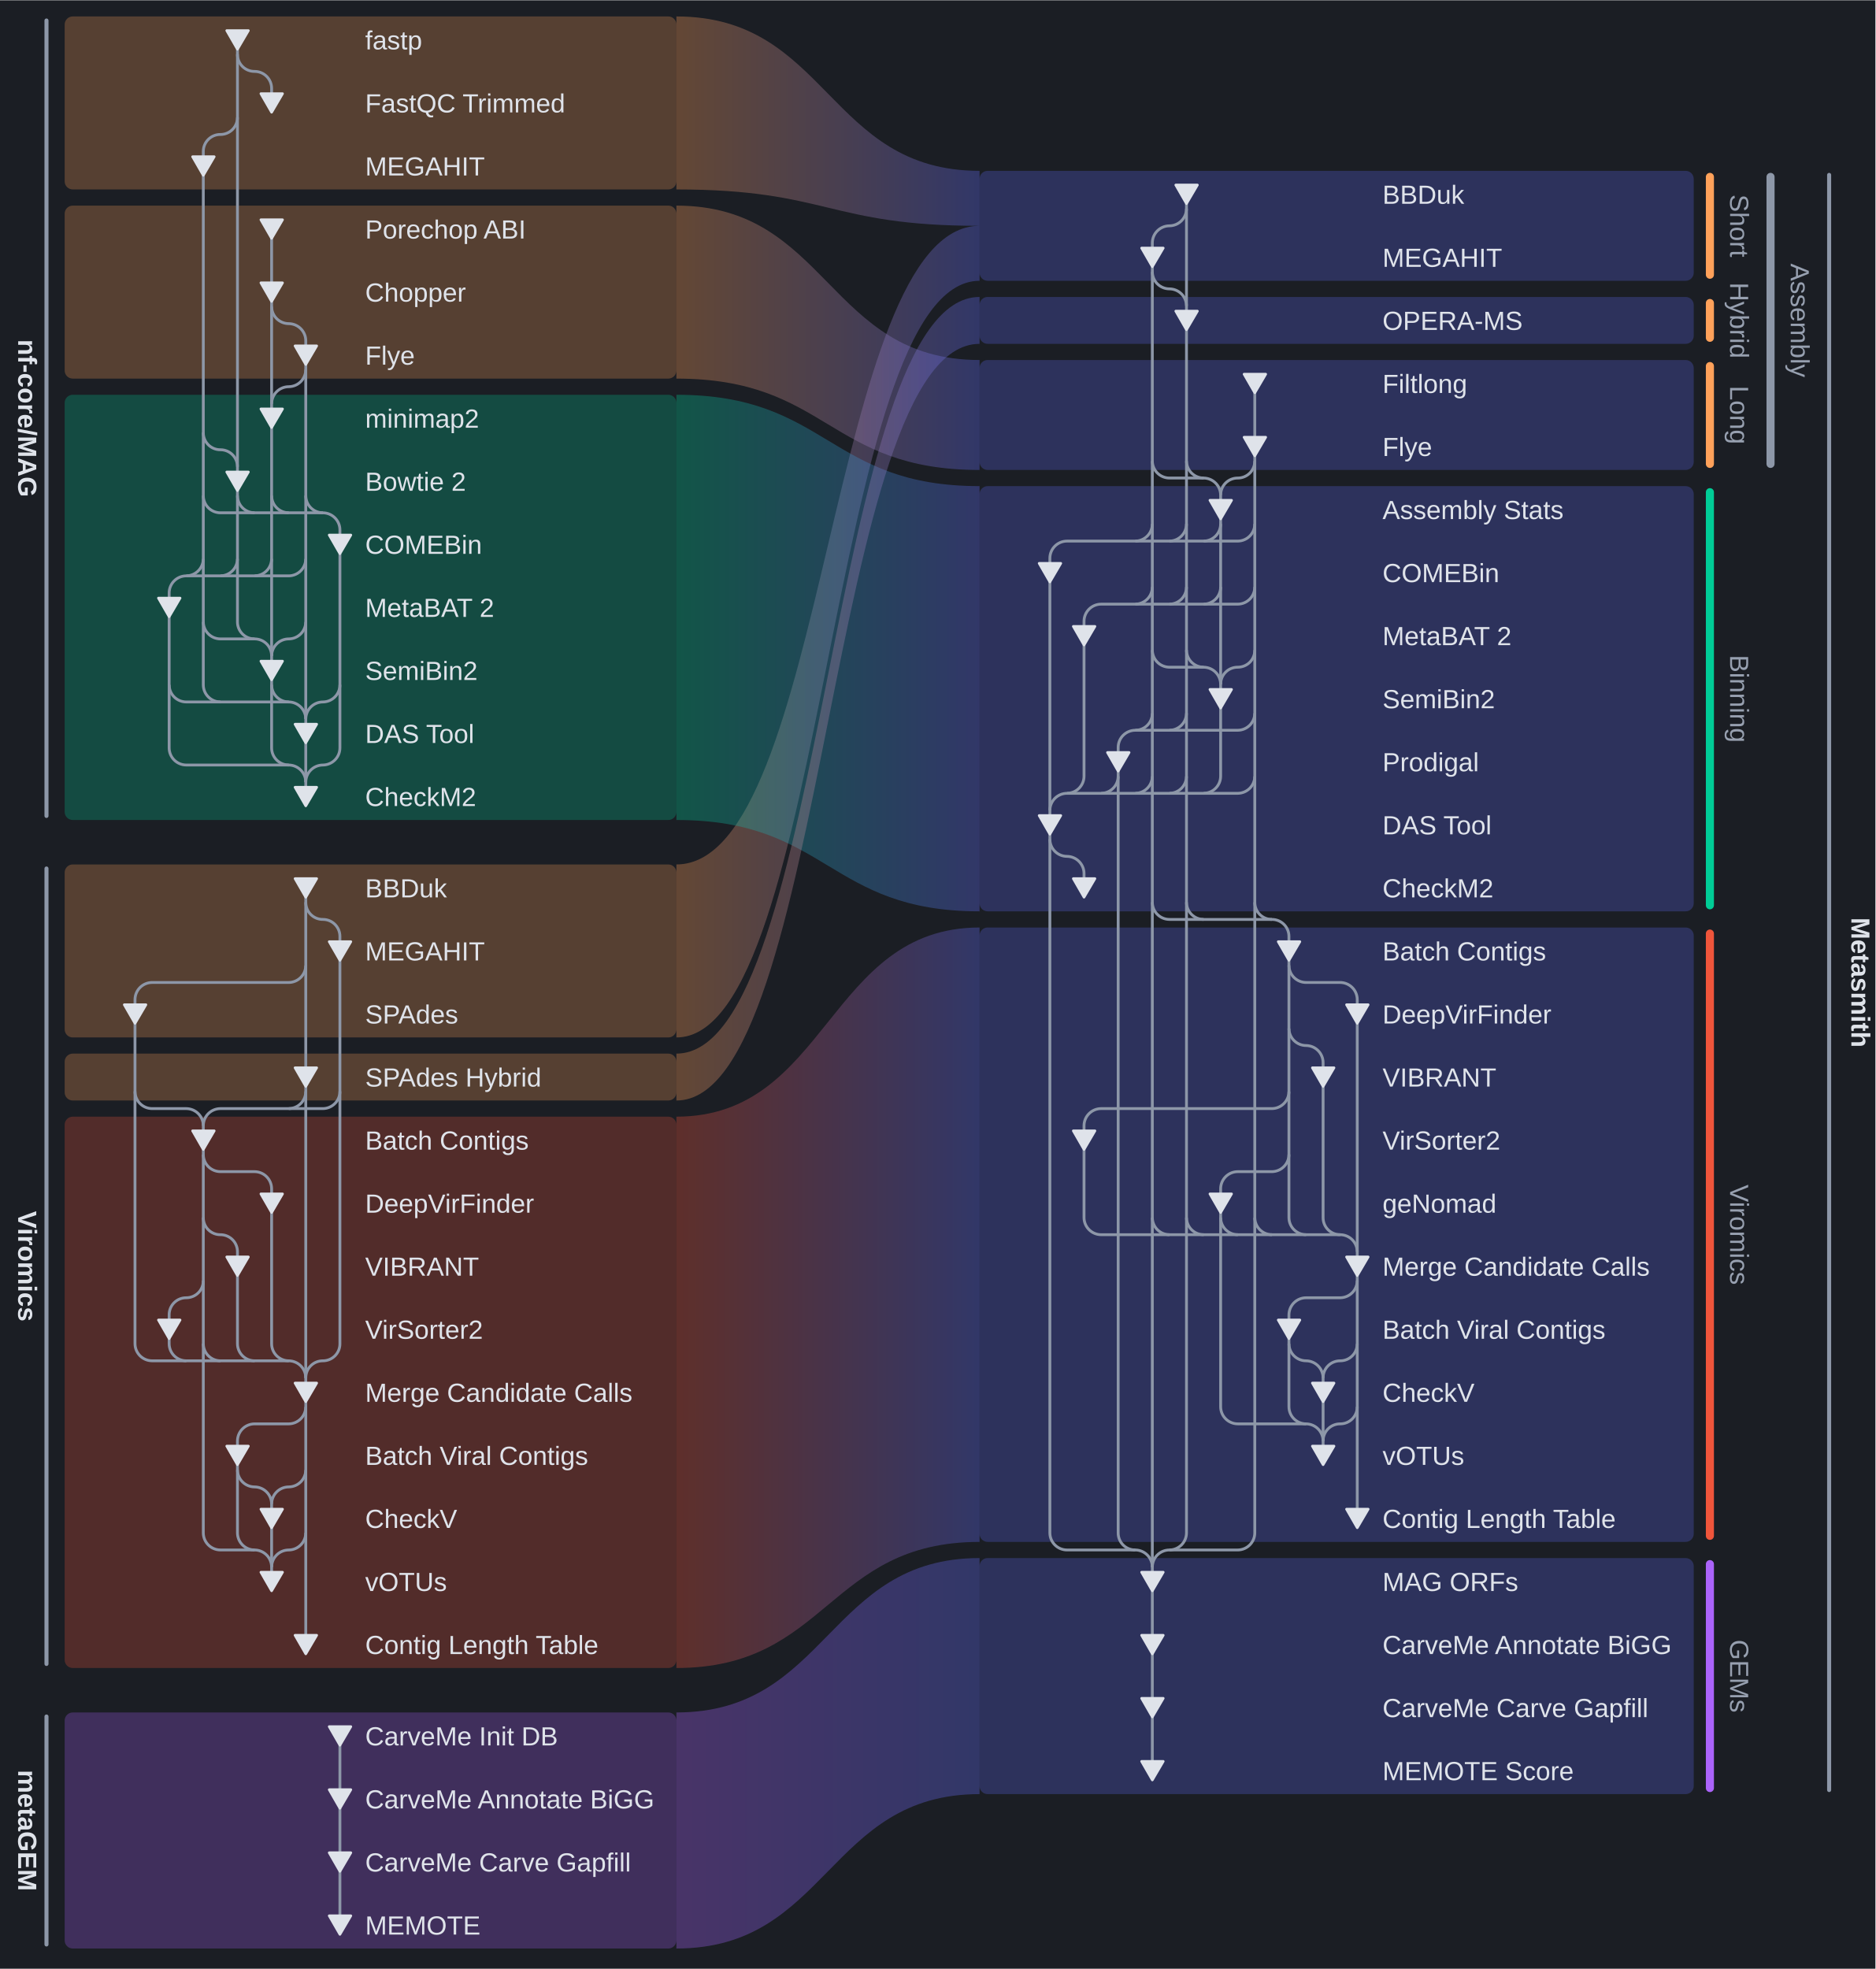
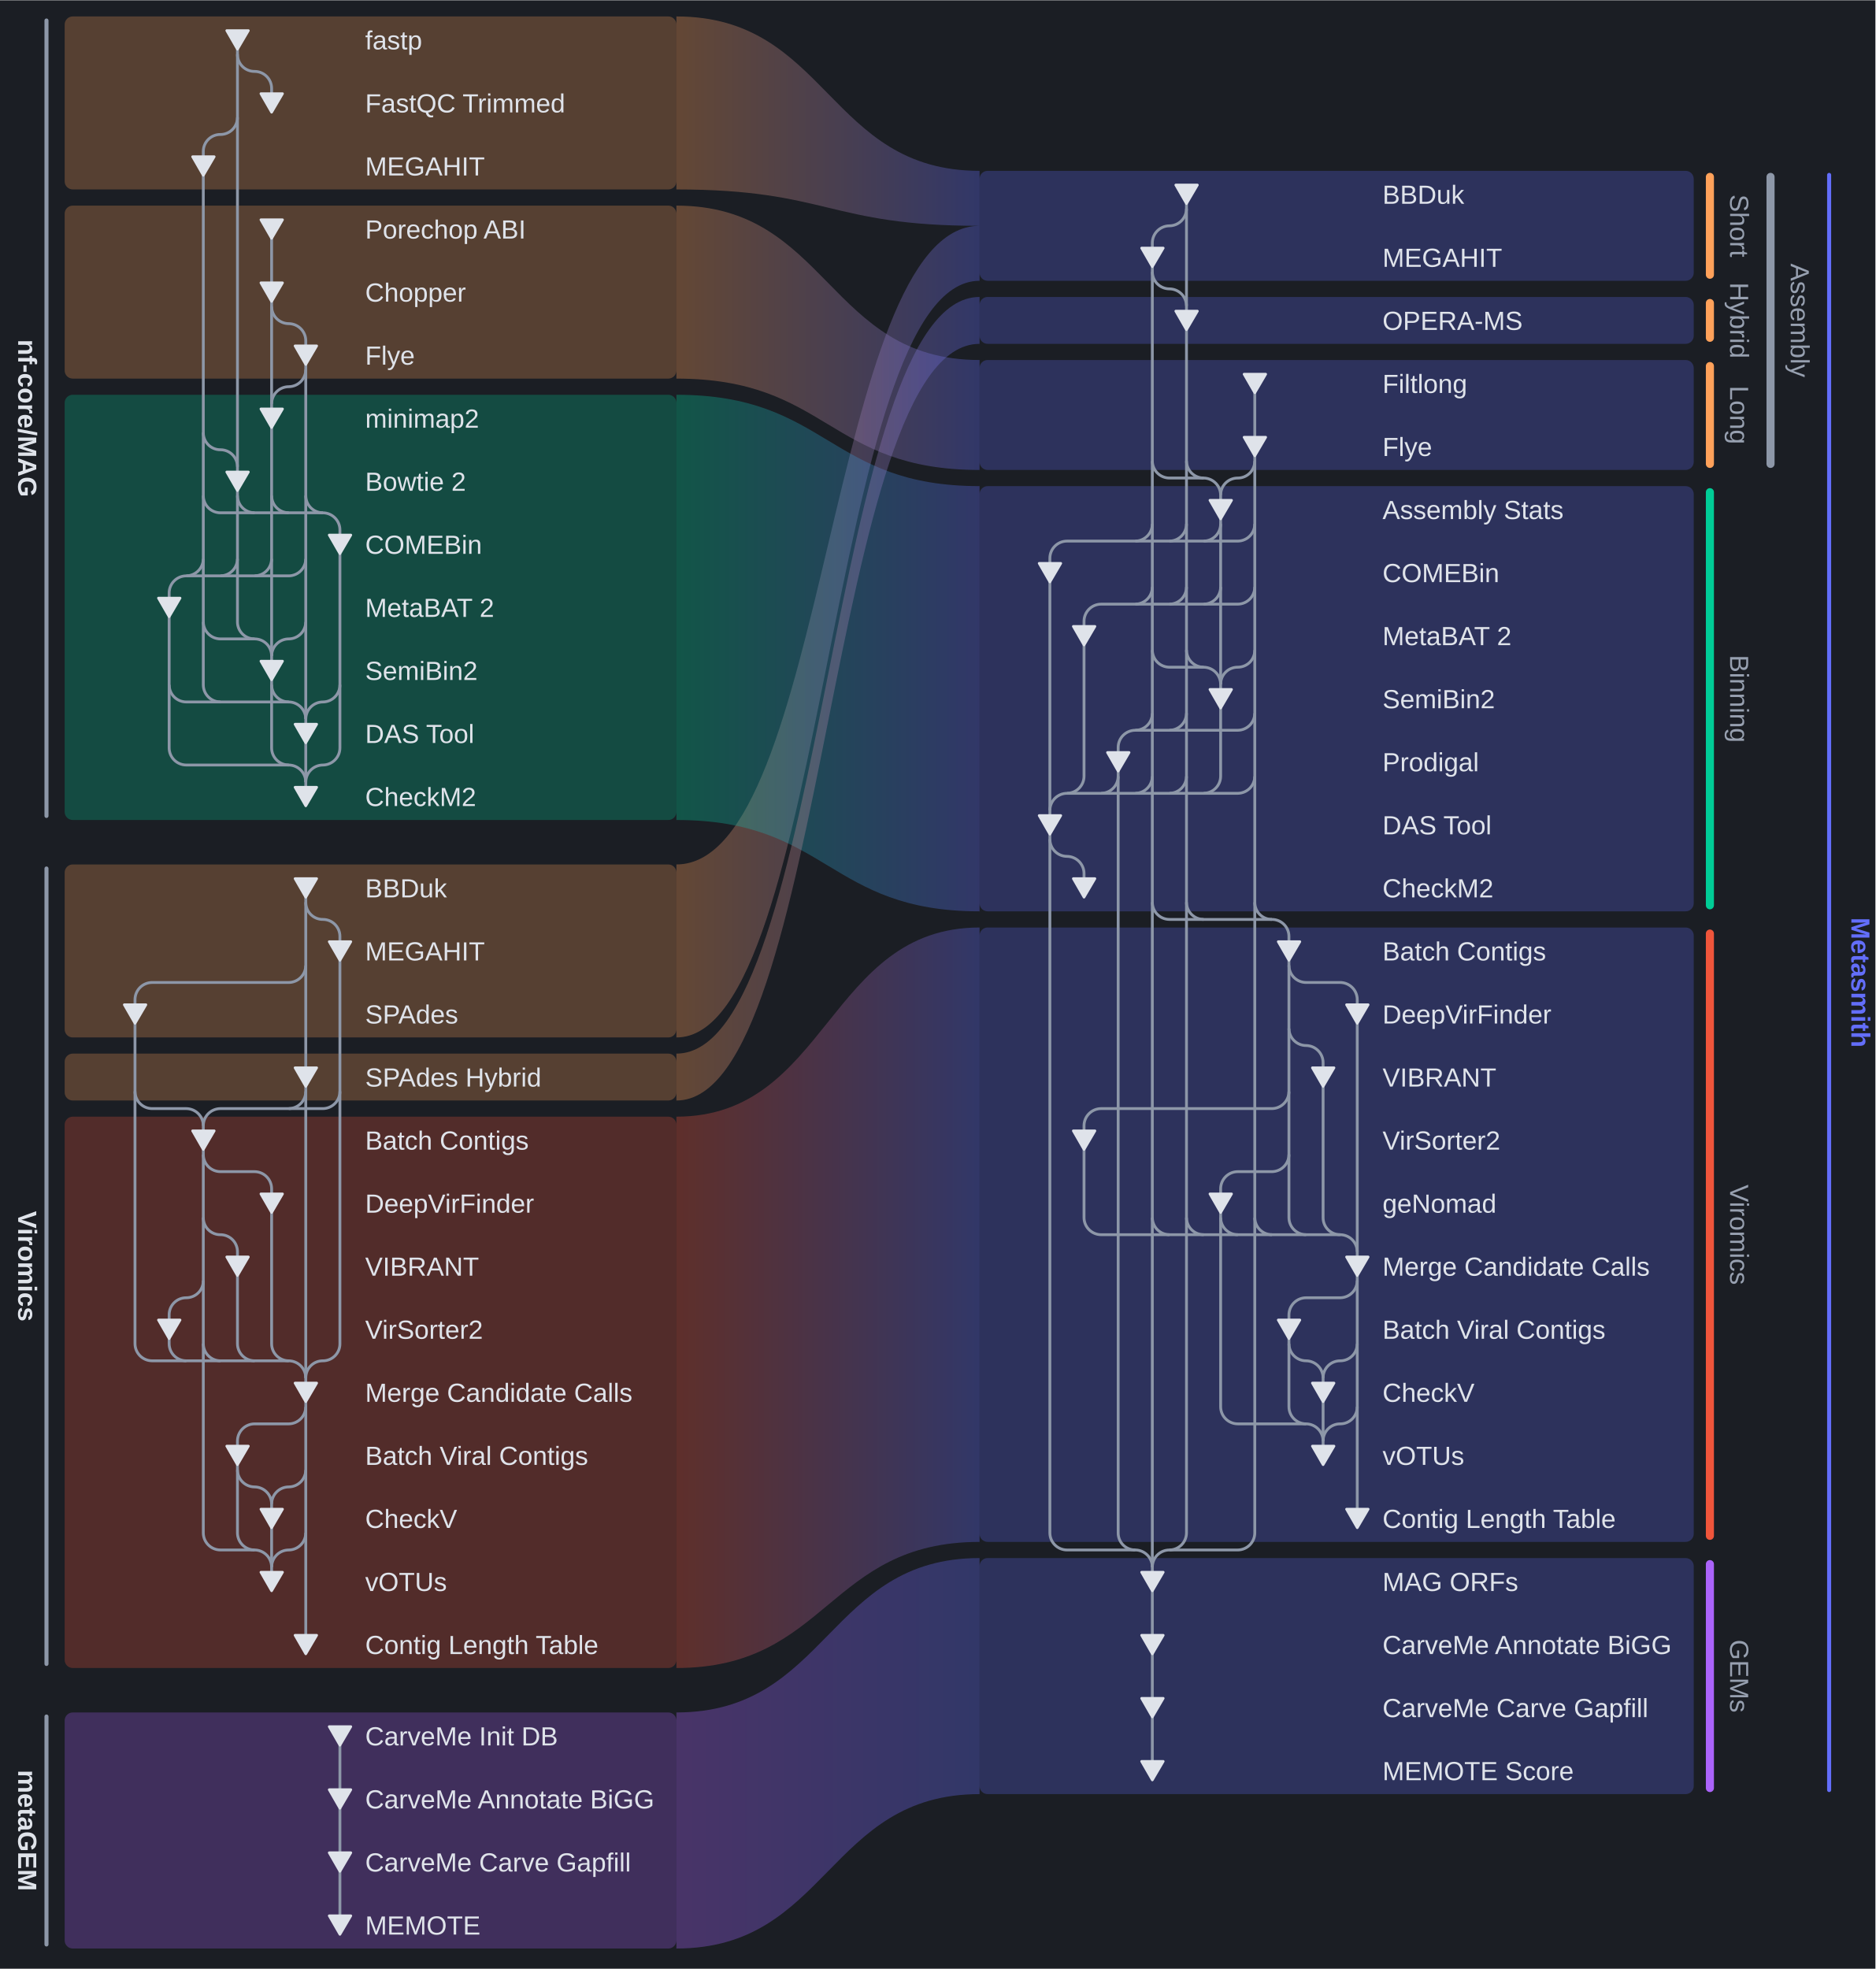
<svg xmlns="http://www.w3.org/2000/svg" width="742" height="779" viewBox="0 0 928 974">
  <rect width="100%" height="100%" fill="#1B1E24" />
  <defs>
    <linearGradient id="fade-short" gradientUnits="userSpaceOnUse" x1="334.7" y1="0" x2="484.7" y2="0">
      <stop offset="0" stop-color="#FFA15A" />
      <stop offset="1" stop-color="#636EFA" />
    </linearGradient>
    <linearGradient id="fade-hybrid" gradientUnits="userSpaceOnUse" x1="334.7" y1="0" x2="484.7" y2="0">
      <stop offset="0" stop-color="#FFA15A" />
      <stop offset="1" stop-color="#636EFA" />
    </linearGradient>
    <linearGradient id="fade-long" gradientUnits="userSpaceOnUse" x1="334.7" y1="0" x2="484.7" y2="0">
      <stop offset="0" stop-color="#FFA15A" />
      <stop offset="1" stop-color="#636EFA" />
    </linearGradient>
    <linearGradient id="fade-bin" gradientUnits="userSpaceOnUse" x1="334.7" y1="0" x2="484.7" y2="0">
      <stop offset="0" stop-color="#00CC96" />
      <stop offset="1" stop-color="#636EFA" />
    </linearGradient>
    <linearGradient id="fade-vir" gradientUnits="userSpaceOnUse" x1="334.7" y1="0" x2="484.7" y2="0">
      <stop offset="0" stop-color="#EF553B" />
      <stop offset="1" stop-color="#636EFA" />
    </linearGradient>
    <linearGradient id="fade-gem" gradientUnits="userSpaceOnUse" x1="334.7" y1="0" x2="484.7" y2="0">
      <stop offset="0" stop-color="#AB63FA" />
      <stop offset="1" stop-color="#636EFA" />
    </linearGradient>
  </defs>
  <rect x="32.0" y="8.0" width="302.7" height="85.6" rx="4" fill="#FFA15A" fill-opacity="0.26" />
  <rect x="32.0" y="101.6" width="302.7" height="85.6" rx="4" fill="#FFA15A" fill-opacity="0.26" />
  <rect x="32.0" y="195.2" width="302.7" height="210.4" rx="4" fill="#00CC96" fill-opacity="0.26" />
  <rect x="32.0" y="427.6" width="302.7" height="85.6" rx="4" fill="#FFA15A" fill-opacity="0.26" />
  <rect x="32.0" y="521.2" width="302.7" height="23.2" rx="4" fill="#FFA15A" fill-opacity="0.26" />
  <rect x="32.0" y="552.4" width="302.7" height="272.8" rx="4" fill="#EF553B" fill-opacity="0.26" />
  <rect x="32.0" y="847.2" width="302.7" height="116.8" rx="4" fill="#AB63FA" fill-opacity="0.26" />
  <rect x="484.7" y="84.4" width="353.4" height="54.4" rx="4" fill="#636EFA" fill-opacity="0.26" />
  <rect x="484.7" y="146.8" width="353.4" height="23.2" rx="4" fill="#636EFA" fill-opacity="0.26" />
  <rect x="484.7" y="178.0" width="353.4" height="54.4" rx="4" fill="#636EFA" fill-opacity="0.26" />
  <rect x="484.7" y="240.4" width="353.4" height="210.4" rx="4" fill="#636EFA" fill-opacity="0.26" />
  <rect x="484.7" y="458.8" width="353.4" height="304.0" rx="4" fill="#636EFA" fill-opacity="0.26" />
  <rect x="484.7" y="770.8" width="353.4" height="116.8" rx="4" fill="#636EFA" fill-opacity="0.26" />
  <path d="M 334.7,8.0 C 409.7,8.0 409.7,84.4 484.7,84.4 L 484.7,111.6 C 409.7,111.6 409.7,93.6 334.7,93.6 Z" fill="url(#fade-short)" fill-opacity="0.32" />
  <path d="M 334.7,427.6 C 409.7,427.6 409.7,111.6 484.7,111.6 L 484.7,138.8 C 409.7,138.8 409.7,513.2 334.7,513.2 Z" fill="url(#fade-short)" fill-opacity="0.32" />
  <path d="M 334.7,101.6 C 409.7,101.6 409.7,178.0 484.7,178.0 L 484.7,232.4 C 409.7,232.4 409.7,187.2 334.7,187.2 Z" fill="url(#fade-long)" fill-opacity="0.32" />
  <path d="M 334.7,195.2 C 409.7,195.2 409.7,240.4 484.7,240.4 L 484.7,450.8 C 409.7,450.8 409.7,405.6 334.7,405.6 Z" fill="url(#fade-bin)" fill-opacity="0.32" />
  <path d="M 334.7,521.2 C 409.7,521.2 409.7,146.8 484.7,146.8 L 484.7,170.0 C 409.7,170.0 409.7,544.4 334.7,544.4 Z" fill="url(#fade-hybrid)" fill-opacity="0.32" />
  <path d="M 334.7,552.4 C 409.7,552.4 409.7,458.8 484.7,458.8 L 484.7,762.8 C 409.7,762.8 409.7,825.2 334.7,825.2 Z" fill="url(#fade-vir)" fill-opacity="0.32" />
  <path d="M 334.7,847.2 C 409.7,847.2 409.7,770.8 484.7,770.8 L 484.7,887.6 C 409.7,887.6 409.7,964.0 334.7,964.0 Z" fill="url(#fade-gem)" fill-opacity="0.32" />
  <g transform="translate(58.9 -15.5)">
    <g fill="none" stroke="#8D97A8" stroke-width="1.4" stroke-linejoin="round" stroke-linecap="butt">
      <path d="M 58.6,39.7 L 58.6,42.2 L 58.6,73.5 L 58.6,246.3 L 58.6,248.9" />
      <path d="M 58.6,258.1 L 58.6,260.6 L 58.6,291.9 L 58.6,323.1 A 8.4,8.4 0 0 0 67.1,331.5" />
      <path d="M 75.5,61.7 L 75.5,59.1 A 8.4,8.4 0 0 0 67.1,50.7 A 8.4,8.4 0 0 1 58.6,42.2" />
      <path d="M 75.5,133.3 L 75.5,155.3" />
      <path d="M 75.5,164.5 L 75.5,167.1 L 75.5,215.2 L 75.5,217.7" />
      <path d="M 75.5,226.9 L 75.5,260.6 L 75.5,291.9 L 75.5,339.9 L 75.5,342.5" />
      <path d="M 75.5,351.7 L 75.5,354.2 L 75.5,385.4 A 8.5,8.5 0 0 0 84.0,393.9" />
      <path d="M 41.7,92.9 L 41.7,90.3 A 8.4,8.4 0 0 1 50.2,81.9 A 8.4,8.4 0 0 0 58.6,73.5" />
      <path d="M 41.7,102.1 L 41.7,229.4 L 41.7,260.6 L 41.7,291.9 L 41.7,323.1 L 41.7,354.2 A 8.5,8.5 0 0 0 50.2,362.7" />
      <path d="M 109.3,280.1 L 109.3,277.6 A 8.5,8.5 0 0 0 100.9,269.1 L 84.0,269.1 L 67.1,269.1 L 50.2,269.1 A 8.5,8.5 0 0 1 41.7,260.6" />
      <path d="M 109.3,289.3 L 109.3,354.2 L 109.3,385.4 A 8.5,8.5 0 0 1 100.9,393.9 A 8.5,8.5 0 0 0 92.4,402.4" />
      <path d="M 24.8,311.3 L 24.8,308.8 A 8.5,8.5 0 0 1 33.3,300.3 L 50.2,300.3 L 67.1,300.3 L 84.0,300.3 A 8.5,8.5 0 0 0 92.4,291.9" />
      <path d="M 24.8,320.5 L 24.8,354.2 L 24.8,385.4 A 8.5,8.5 0 0 0 33.3,393.9 L 84.0,393.9 A 8.5,8.5 0 0 1 92.4,402.4" />
      <path d="M 92.4,186.5 L 92.4,183.9 A 8.5,8.5 0 0 0 84.0,175.5 A 8.5,8.5 0 0 1 75.5,167.1" />
      <path d="M 92.4,195.7 L 92.4,198.2 L 92.4,260.6 L 92.4,291.9 L 92.4,323.1 L 92.4,371.1 L 92.4,373.7" />
      <path d="M 92.4,382.9 L 92.4,402.4 L 92.4,404.9" />
      <path d="M 41.7,229.4 A 8.4,8.4 0 0 0 50.2,237.9 A 8.4,8.4 0 0 1 58.6,246.3" />
      <path d="M 41.7,291.9 A 8.5,8.5 0 0 1 33.3,300.3" />
      <path d="M 41.7,323.1 A 8.5,8.5 0 0 0 50.2,331.5 L 67.1,331.5 A 8.4,8.4 0 0 1 75.5,339.9" />
      <path d="M 92.4,371.1 A 8.5,8.5 0 0 0 84.0,362.7 L 50.2,362.7 L 33.3,362.7 A 8.5,8.5 0 0 1 24.8,354.2" />
      <path d="M 92.4,198.2 A 8.5,8.5 0 0 1 84.0,206.7 A 8.5,8.5 0 0 0 75.5,215.2" />
      <path d="M 92.4,260.6 A 8.5,8.5 0 0 0 100.9,269.1" />
      <path d="M 92.4,323.1 A 8.5,8.5 0 0 1 84.0,331.5 A 8.5,8.5 0 0 0 75.5,339.9" />
      <path d="M 75.5,260.6 A 8.5,8.5 0 0 0 84.0,269.1" />
      <path d="M 75.5,291.9 A 8.5,8.5 0 0 1 67.1,300.3" />
      <path d="M 58.6,260.6 A 8.5,8.5 0 0 0 67.1,269.1" />
      <path d="M 58.6,291.9 A 8.5,8.5 0 0 1 50.2,300.3" />
      <path d="M 109.3,354.2 A 8.5,8.5 0 0 1 100.9,362.7 A 8.5,8.5 0 0 0 92.4,371.1" />
      <path d="M 75.5,354.2 A 8.5,8.5 0 0 0 84.0,362.7" />
    </g>
    <g>
      <polygon points="53.3,30.5 64.0,30.5 58.6,39.7" fill="#dfe3ea" stroke="#dfe3ea" stroke-width="1.3" stroke-linejoin="round" />
      <text x="121.8" y="39.8" font-family="Arial" font-size="13" fill="#DFE3EA" font-weight="normal" text-anchor="start">fastp</text>
    </g>
    <g>
      <polygon points="70.2,61.7 80.9,61.7 75.5,70.9" fill="#dfe3ea" stroke="#dfe3ea" stroke-width="1.3" stroke-linejoin="round" />
      <text x="121.8" y="71.0" font-family="Arial" font-size="13" fill="#DFE3EA" font-weight="normal" text-anchor="start">FastQC Trimmed</text>
    </g>
    <g>
      <polygon points="36.4,92.9 47.1,92.9 41.7,102.1" fill="#dfe3ea" stroke="#dfe3ea" stroke-width="1.3" stroke-linejoin="round" />
      <text x="121.8" y="102.2" font-family="Arial" font-size="13" fill="#DFE3EA" font-weight="normal" text-anchor="start">MEGAHIT</text>
    </g>
    <g>
      <polygon points="70.2,124.1 80.9,124.1 75.5,133.3" fill="#dfe3ea" stroke="#dfe3ea" stroke-width="1.3" stroke-linejoin="round" />
      <text x="121.8" y="133.4" font-family="Arial" font-size="13" fill="#DFE3EA" font-weight="normal" text-anchor="start">Porechop ABI</text>
    </g>
    <g>
      <polygon points="70.2,155.3 80.9,155.3 75.5,164.5" fill="#dfe3ea" stroke="#dfe3ea" stroke-width="1.3" stroke-linejoin="round" />
      <text x="121.8" y="164.6" font-family="Arial" font-size="13" fill="#DFE3EA" font-weight="normal" text-anchor="start">Chopper</text>
    </g>
    <g>
      <polygon points="87.1,186.5 97.8,186.5 92.4,195.7" fill="#dfe3ea" stroke="#dfe3ea" stroke-width="1.3" stroke-linejoin="round" />
      <text x="121.8" y="195.8" font-family="Arial" font-size="13" fill="#DFE3EA" font-weight="normal" text-anchor="start">Flye</text>
    </g>
    <g>
      <polygon points="70.2,217.7 80.9,217.7 75.5,226.9" fill="#dfe3ea" stroke="#dfe3ea" stroke-width="1.3" stroke-linejoin="round" />
      <text x="121.8" y="227.0" font-family="Arial" font-size="13" fill="#DFE3EA" font-weight="normal" text-anchor="start">minimap2</text>
    </g>
    <g>
      <polygon points="53.3,248.9 64.0,248.9 58.6,258.1" fill="#dfe3ea" stroke="#dfe3ea" stroke-width="1.3" stroke-linejoin="round" />
      <text x="121.8" y="258.2" font-family="Arial" font-size="13" fill="#DFE3EA" font-weight="normal" text-anchor="start">Bowtie 2</text>
    </g>
    <g>
      <polygon points="104.0,280.1 114.7,280.1 109.3,289.3" fill="#dfe3ea" stroke="#dfe3ea" stroke-width="1.3" stroke-linejoin="round" />
      <text x="121.8" y="289.4" font-family="Arial" font-size="13" fill="#DFE3EA" font-weight="normal" text-anchor="start">COMEBin</text>
    </g>
    <g>
      <polygon points="19.5,311.3 30.2,311.3 24.8,320.5" fill="#dfe3ea" stroke="#dfe3ea" stroke-width="1.3" stroke-linejoin="round" />
      <text x="121.8" y="320.6" font-family="Arial" font-size="13" fill="#DFE3EA" font-weight="normal" text-anchor="start">MetaBAT 2</text>
    </g>
    <g>
      <polygon points="70.2,342.5 80.9,342.5 75.5,351.7" fill="#dfe3ea" stroke="#dfe3ea" stroke-width="1.3" stroke-linejoin="round" />
      <text x="121.8" y="351.8" font-family="Arial" font-size="13" fill="#DFE3EA" font-weight="normal" text-anchor="start">SemiBin2</text>
    </g>
    <g>
      <polygon points="87.1,373.7 97.8,373.7 92.4,382.9" fill="#dfe3ea" stroke="#dfe3ea" stroke-width="1.3" stroke-linejoin="round" />
      <text x="121.8" y="383.0" font-family="Arial" font-size="13" fill="#DFE3EA" font-weight="normal" text-anchor="start">DAS Tool</text>
    </g>
    <g>
      <polygon points="87.1,404.9 97.8,404.9 92.4,414.1" fill="#dfe3ea" stroke="#dfe3ea" stroke-width="1.3" stroke-linejoin="round" />
      <text x="121.8" y="414.2" font-family="Arial" font-size="13" fill="#DFE3EA" font-weight="normal" text-anchor="start">CheckM2</text>
    </g>
  </g>
  <g transform="translate(42.0 404.1)">
    <g fill="none" stroke="#8D97A8" stroke-width="1.4" stroke-linejoin="round" stroke-linecap="butt">
      <path d="M 109.3,39.7 L 109.3,42.2 L 109.3,73.5 L 109.3,124.1" />
      <path d="M 109.3,133.3 L 109.3,135.8 L 109.3,277.6 L 109.3,280.1" />
      <path d="M 109.3,289.3 L 109.3,291.9 L 109.3,323.1 L 109.3,354.2 L 109.3,404.9" />
      <path d="M 126.2,61.7 L 126.2,59.1 A 8.4,8.4 0 0 0 117.8,50.7 A 8.4,8.4 0 0 1 109.3,42.2" />
      <path d="M 126.2,70.9 L 126.2,135.8 L 126.2,260.6 A 8.4,8.4 0 0 1 117.8,269.1 A 8.4,8.4 0 0 0 109.3,277.6" />
      <path d="M 24.8,92.9 L 24.8,90.3 A 8.5,8.5 0 0 1 33.3,81.9 L 100.9,81.9 A 8.5,8.5 0 0 0 109.3,73.5" />
      <path d="M 24.8,102.1 L 24.8,135.8 L 24.8,260.6 A 8.5,8.5 0 0 0 33.3,269.1 L 50.2,269.1 L 67.1,269.1 L 84.0,269.1 L 100.9,269.1 A 8.5,8.5 0 0 1 109.3,277.6" />
      <path d="M 58.6,155.3 L 58.6,152.8 A 8.5,8.5 0 0 1 67.1,144.3 L 100.9,144.3 L 117.8,144.3 A 8.5,8.5 0 0 0 126.2,135.8" />
      <path d="M 58.6,164.5 L 58.6,167.1 L 58.6,198.2 L 58.6,229.4 L 58.6,260.6 L 58.6,354.2 A 8.5,8.5 0 0 0 67.1,362.7 L 84.0,362.7 A 8.5,8.5 0 0 1 92.4,371.1" />
      <path d="M 92.4,186.5 L 92.4,183.9 A 8.5,8.5 0 0 0 84.0,175.5 L 67.1,175.5 A 8.5,8.5 0 0 1 58.6,167.1" />
      <path d="M 92.4,195.7 L 92.4,260.6 A 8.5,8.5 0 0 0 100.9,269.1" />
      <path d="M 92.4,342.5 L 92.4,339.9 A 8.5,8.5 0 0 1 100.9,331.5 A 8.5,8.5 0 0 0 109.3,323.1" />
      <path d="M 92.4,351.7 L 92.4,371.1 L 92.4,373.7" />
      <path d="M 75.5,217.7 L 75.5,215.2 A 8.4,8.4 0 0 0 67.1,206.7 A 8.4,8.4 0 0 1 58.6,198.2" />
      <path d="M 75.5,226.9 L 75.5,260.6 A 8.5,8.5 0 0 0 84.0,269.1" />
      <path d="M 75.5,311.3 L 75.5,308.8 A 8.5,8.5 0 0 1 84.0,300.3 L 100.9,300.3 A 8.5,8.5 0 0 0 109.3,291.9" />
      <path d="M 75.5,320.5 L 75.5,323.1 L 75.5,354.2 A 8.5,8.5 0 0 0 84.0,362.7" />
      <path d="M 41.7,248.9 L 41.7,246.3 A 8.4,8.4 0 0 1 50.2,237.9 A 8.4,8.4 0 0 0 58.6,229.4" />
      <path d="M 41.7,258.1 L 41.7,260.6 A 8.5,8.5 0 0 0 50.2,269.1" />
      <path d="M 24.8,135.8 A 8.5,8.5 0 0 0 33.3,144.3 L 50.2,144.3 A 8.5,8.5 0 0 1 58.6,152.8" />
      <path d="M 109.3,135.8 A 8.5,8.5 0 0 1 100.9,144.3" />
      <path d="M 58.6,260.6 A 8.5,8.5 0 0 0 67.1,269.1" />
      <path d="M 109.3,354.2 A 8.5,8.5 0 0 1 100.9,362.7 A 8.5,8.5 0 0 0 92.4,371.1" />
      <path d="M 75.5,323.1 A 8.5,8.5 0 0 0 84.0,331.5 A 8.5,8.5 0 0 1 92.4,339.9" />
    </g>
    <g>
      <polygon points="104.0,30.5 114.7,30.5 109.3,39.7" fill="#dfe3ea" stroke="#dfe3ea" stroke-width="1.3" stroke-linejoin="round" />
      <text x="138.7" y="39.8" font-family="Arial" font-size="13" fill="#DFE3EA" font-weight="normal" text-anchor="start">BBDuk</text>
    </g>
    <g>
      <polygon points="120.9,61.7 131.6,61.7 126.2,70.9" fill="#dfe3ea" stroke="#dfe3ea" stroke-width="1.3" stroke-linejoin="round" />
      <text x="138.7" y="71.0" font-family="Arial" font-size="13" fill="#DFE3EA" font-weight="normal" text-anchor="start">MEGAHIT</text>
    </g>
    <g>
      <polygon points="19.5,92.9 30.2,92.9 24.8,102.1" fill="#dfe3ea" stroke="#dfe3ea" stroke-width="1.3" stroke-linejoin="round" />
      <text x="138.7" y="102.2" font-family="Arial" font-size="13" fill="#DFE3EA" font-weight="normal" text-anchor="start">SPAdes</text>
    </g>
    <g>
      <polygon points="104.0,124.1 114.7,124.1 109.3,133.3" fill="#dfe3ea" stroke="#dfe3ea" stroke-width="1.3" stroke-linejoin="round" />
      <text x="138.7" y="133.4" font-family="Arial" font-size="13" fill="#DFE3EA" font-weight="normal" text-anchor="start">SPAdes Hybrid</text>
    </g>
    <g>
      <polygon points="53.3,155.3 64.0,155.3 58.6,164.5" fill="#dfe3ea" stroke="#dfe3ea" stroke-width="1.3" stroke-linejoin="round" />
      <text x="138.7" y="164.6" font-family="Arial" font-size="13" fill="#DFE3EA" font-weight="normal" text-anchor="start">Batch Contigs</text>
    </g>
    <g>
      <polygon points="87.1,186.5 97.8,186.5 92.4,195.7" fill="#dfe3ea" stroke="#dfe3ea" stroke-width="1.3" stroke-linejoin="round" />
      <text x="138.7" y="195.8" font-family="Arial" font-size="13" fill="#DFE3EA" font-weight="normal" text-anchor="start">DeepVirFinder</text>
    </g>
    <g>
      <polygon points="70.2,217.7 80.9,217.7 75.5,226.9" fill="#dfe3ea" stroke="#dfe3ea" stroke-width="1.3" stroke-linejoin="round" />
      <text x="138.7" y="227.0" font-family="Arial" font-size="13" fill="#DFE3EA" font-weight="normal" text-anchor="start">VIBRANT</text>
    </g>
    <g>
      <polygon points="36.4,248.9 47.1,248.9 41.7,258.1" fill="#dfe3ea" stroke="#dfe3ea" stroke-width="1.3" stroke-linejoin="round" />
      <text x="138.7" y="258.2" font-family="Arial" font-size="13" fill="#DFE3EA" font-weight="normal" text-anchor="start">VirSorter2</text>
    </g>
    <g>
      <polygon points="104.0,280.1 114.7,280.1 109.3,289.3" fill="#dfe3ea" stroke="#dfe3ea" stroke-width="1.3" stroke-linejoin="round" />
      <text x="138.7" y="289.4" font-family="Arial" font-size="13" fill="#DFE3EA" font-weight="normal" text-anchor="start">Merge Candidate Calls</text>
    </g>
    <g>
      <polygon points="70.2,311.3 80.9,311.3 75.5,320.5" fill="#dfe3ea" stroke="#dfe3ea" stroke-width="1.3" stroke-linejoin="round" />
      <text x="138.7" y="320.6" font-family="Arial" font-size="13" fill="#DFE3EA" font-weight="normal" text-anchor="start">Batch Viral Contigs</text>
    </g>
    <g>
      <polygon points="87.1,342.5 97.8,342.5 92.4,351.7" fill="#dfe3ea" stroke="#dfe3ea" stroke-width="1.3" stroke-linejoin="round" />
      <text x="138.7" y="351.8" font-family="Arial" font-size="13" fill="#DFE3EA" font-weight="normal" text-anchor="start">CheckV</text>
    </g>
    <g>
      <polygon points="87.1,373.7 97.8,373.7 92.4,382.9" fill="#dfe3ea" stroke="#dfe3ea" stroke-width="1.3" stroke-linejoin="round" />
      <text x="138.7" y="383.0" font-family="Arial" font-size="13" fill="#DFE3EA" font-weight="normal" text-anchor="start">vOTUs</text>
    </g>
    <g>
      <polygon points="104.0,404.9 114.7,404.9 109.3,414.1" fill="#dfe3ea" stroke="#dfe3ea" stroke-width="1.3" stroke-linejoin="round" />
      <text x="138.7" y="414.2" font-family="Arial" font-size="13" fill="#DFE3EA" font-weight="normal" text-anchor="start">Contig Length Table</text>
    </g>
  </g>
  <g transform="translate(143.4 823.7)">
    <g fill="none" stroke="#8D97A8" stroke-width="1.4" stroke-linejoin="round" stroke-linecap="butt">
      <path d="M 24.8,39.7 L 24.8,61.7" />
      <path d="M 24.8,70.9 L 24.8,92.9" />
      <path d="M 24.8,102.1 L 24.8,124.1" />
    </g>
    <g>
      <polygon points="19.5,30.5 30.2,30.5 24.8,39.7" fill="#dfe3ea" stroke="#dfe3ea" stroke-width="1.3" stroke-linejoin="round" />
      <text x="37.3" y="39.8" font-family="Arial" font-size="13" fill="#DFE3EA" font-weight="normal" text-anchor="start">CarveMe Init DB</text>
    </g>
    <g>
      <polygon points="19.5,61.7 30.2,61.7 24.8,70.9" fill="#dfe3ea" stroke="#dfe3ea" stroke-width="1.3" stroke-linejoin="round" />
      <text x="37.3" y="71.0" font-family="Arial" font-size="13" fill="#DFE3EA" font-weight="normal" text-anchor="start">CarveMe Annotate BiGG</text>
    </g>
    <g>
      <polygon points="19.5,92.9 30.2,92.9 24.8,102.1" fill="#dfe3ea" stroke="#dfe3ea" stroke-width="1.3" stroke-linejoin="round" />
      <text x="37.3" y="102.2" font-family="Arial" font-size="13" fill="#DFE3EA" font-weight="normal" text-anchor="start">CarveMe Carve Gapfill</text>
    </g>
    <g>
      <polygon points="19.5,124.1 30.2,124.1 24.8,133.3" fill="#dfe3ea" stroke="#dfe3ea" stroke-width="1.3" stroke-linejoin="round" />
      <text x="37.3" y="133.4" font-family="Arial" font-size="13" fill="#DFE3EA" font-weight="normal" text-anchor="start">MEMOTE</text>
    </g>
  </g>
  <g transform="translate(494.7 60.9)">
    <g fill="none" stroke="#8D97A8" stroke-width="1.4" stroke-linejoin="round" stroke-linecap="butt">
      <path d="M 92.4,39.7 L 92.4,42.2 L 92.4,90.3 L 92.4,92.9" />
      <path d="M 92.4,102.1 L 92.4,167.1 L 92.4,198.2 L 92.4,229.4 L 92.4,260.6 L 92.4,291.9 L 92.4,323.1 L 92.4,385.4 L 92.4,541.5 L 92.4,697.5 A 8.5,8.5 0 0 1 84.0,705.9" />
      <path d="M 75.5,61.7 L 75.5,59.1 A 8.5,8.5 0 0 1 84.0,50.7 A 8.5,8.5 0 0 0 92.4,42.2" />
      <path d="M 75.5,70.9 L 75.5,73.5 L 75.5,167.1 L 75.5,198.2 L 75.5,229.4 L 75.5,260.6 L 75.5,291.9 L 75.5,323.1 L 75.5,385.4 L 75.5,541.5 L 75.5,714.4 L 75.5,716.9" />
      <path d="M 75.5,726.1 L 75.5,748.1" />
      <path d="M 75.5,757.3 L 75.5,779.3" />
      <path d="M 75.5,788.5 L 75.5,810.5" />
      <path d="M 109.3,186.5 L 109.3,183.9 A 8.5,8.5 0 0 0 100.9,175.5 L 84.0,175.5 A 8.5,8.5 0 0 1 75.5,167.1" />
      <path d="M 109.3,195.7 L 109.3,198.2 L 109.3,229.4 L 109.3,277.6 L 109.3,280.1" />
      <path d="M 109.3,289.3 L 109.3,323.1 A 8.5,8.5 0 0 1 100.9,331.5" />
      <path d="M 109.3,529.7 L 109.3,527.1 A 8.5,8.5 0 0 1 117.8,518.7 L 134.7,518.7 A 8.5,8.5 0 0 0 143.1,510.2" />
      <path d="M 109.3,538.9 L 109.3,541.5 L 109.3,635.0 A 8.5,8.5 0 0 0 117.8,643.5 L 151.6,643.5 A 8.5,8.5 0 0 1 160.0,652.0" />
      <path d="M 24.8,217.7 L 24.8,215.2 A 8.5,8.5 0 0 1 33.3,206.7 L 67.1,206.7 L 84.0,206.7 L 100.9,206.7 L 117.8,206.7 A 8.5,8.5 0 0 0 126.2,198.2" />
      <path d="M 24.8,226.9 L 24.8,339.9 L 24.8,342.5" />
      <path d="M 24.8,351.7 L 24.8,354.2 L 24.8,697.5 A 8.5,8.5 0 0 0 33.3,705.9 L 67.1,705.9 A 8.5,8.5 0 0 1 75.5,714.4" />
      <path d="M 41.7,248.9 L 41.7,246.3 A 8.5,8.5 0 0 1 50.2,237.9 L 67.1,237.9 L 84.0,237.9 L 100.9,237.9 L 117.8,237.9 A 8.5,8.5 0 0 0 126.2,229.4" />
      <path d="M 41.7,258.1 L 41.7,323.1 A 8.5,8.5 0 0 1 33.3,331.5" />
      <path d="M 41.7,373.7 L 41.7,371.1 A 8.5,8.5 0 0 0 33.3,362.7 A 8.5,8.5 0 0 1 24.8,354.2" />
      <path d="M 41.7,498.5 L 41.7,495.9 A 8.5,8.5 0 0 1 50.2,487.5 L 134.7,487.5 A 8.5,8.5 0 0 0 143.1,479.1" />
      <path d="M 41.7,507.7 L 41.7,541.5 A 8.5,8.5 0 0 0 50.2,549.9 L 84.0,549.9 L 100.9,549.9 L 117.8,549.9 L 134.7,549.9 L 151.6,549.9 L 168.5,549.9 A 8.5,8.5 0 0 1 176.9,558.4" />
      <path d="M 58.6,311.3 L 58.6,308.8 A 8.5,8.5 0 0 1 67.1,300.3 L 84.0,300.3 L 117.8,300.3 A 8.5,8.5 0 0 0 126.2,291.9" />
      <path d="M 58.6,320.5 L 58.6,323.1 L 58.6,697.5 A 8.4,8.4 0 0 0 67.1,705.9" />
      <path d="M 143.1,404.9 L 143.1,402.4 A 8.4,8.4 0 0 0 134.7,393.9 L 100.9,393.9 L 84.0,393.9 A 8.5,8.5 0 0 1 75.5,385.4" />
      <path d="M 143.1,414.1 L 143.1,416.6 L 143.1,447.9 L 143.1,479.1 L 143.1,510.2 L 143.1,541.5 A 8.5,8.5 0 0 0 151.6,549.9" />
      <path d="M 143.1,592.1 L 143.1,589.5 A 8.5,8.5 0 0 1 151.6,581.1 L 168.5,581.1 A 8.5,8.5 0 0 0 176.9,572.6" />
      <path d="M 143.1,601.3 L 143.1,603.9 L 143.1,635.0 A 8.5,8.5 0 0 0 151.6,643.5" />
      <path d="M 176.9,436.1 L 176.9,433.6 A 8.5,8.5 0 0 0 168.5,425.1 L 151.6,425.1 A 8.5,8.5 0 0 1 143.1,416.6" />
      <path d="M 176.9,445.3 L 176.9,558.4 L 176.9,560.9" />
      <path d="M 176.9,570.1 L 176.9,572.6 L 176.9,603.9 L 176.9,635.0 L 176.9,685.7" />
      <path d="M 126.2,133.3 L 126.2,155.3" />
      <path d="M 126.2,164.5 L 126.2,167.1 L 126.2,198.2 L 126.2,229.4 L 126.2,260.6 L 126.2,291.9 L 126.2,323.1 L 126.2,385.4 L 126.2,541.5 L 126.2,697.5 A 8.5,8.5 0 0 1 117.8,705.9 L 84.0,705.9 A 8.5,8.5 0 0 0 75.5,714.4" />
      <path d="M 160.0,467.3 L 160.0,464.8 A 8.5,8.5 0 0 0 151.6,456.3 A 8.5,8.5 0 0 1 143.1,447.9" />
      <path d="M 160.0,476.5 L 160.0,541.5 A 8.4,8.4 0 0 0 168.5,549.9" />
      <path d="M 160.0,623.3 L 160.0,620.8 A 8.4,8.4 0 0 1 168.5,612.3 A 8.4,8.4 0 0 0 176.9,603.9" />
      <path d="M 160.0,632.5 L 160.0,652.0 L 160.0,654.5" />
      <path d="M 75.5,73.5 A 8.5,8.5 0 0 0 84.0,81.9 A 8.5,8.5 0 0 1 92.4,90.3" />
      <path d="M 75.5,198.2 A 8.5,8.5 0 0 1 67.1,206.7" />
      <path d="M 75.5,229.4 A 8.5,8.5 0 0 1 67.1,237.9" />
      <path d="M 75.5,260.6 A 8.5,8.5 0 0 0 84.0,269.1 L 100.9,269.1 A 8.5,8.5 0 0 1 109.3,277.6" />
      <path d="M 75.5,291.9 A 8.4,8.4 0 0 1 67.1,300.3" />
      <path d="M 75.5,323.1 A 8.5,8.5 0 0 1 67.1,331.5" />
      <path d="M 24.8,339.9 A 8.5,8.5 0 0 1 33.3,331.5 L 50.2,331.5 L 67.1,331.5 L 84.0,331.5 L 100.9,331.5 L 117.8,331.5 A 8.5,8.5 0 0 0 126.2,323.1" />
      <path d="M 75.5,541.5 A 8.5,8.5 0 0 0 84.0,549.9" />
      <path d="M 92.4,167.1 A 8.5,8.5 0 0 0 100.9,175.5" />
      <path d="M 92.4,198.2 A 8.5,8.5 0 0 1 84.0,206.7" />
      <path d="M 92.4,229.4 A 8.5,8.5 0 0 1 84.0,237.9" />
      <path d="M 92.4,260.6 A 8.5,8.5 0 0 0 100.9,269.1" />
      <path d="M 92.4,291.9 A 8.5,8.5 0 0 1 84.0,300.3" />
      <path d="M 92.4,323.1 A 8.5,8.5 0 0 1 84.0,331.5" />
      <path d="M 92.4,385.4 A 8.5,8.5 0 0 0 100.9,393.9" />
      <path d="M 92.4,541.5 A 8.5,8.5 0 0 0 100.9,549.9" />
      <path d="M 126.2,167.1 A 8.4,8.4 0 0 1 117.8,175.5 A 8.4,8.4 0 0 0 109.3,183.9" />
      <path d="M 126.2,260.6 A 8.4,8.4 0 0 1 117.8,269.1 A 8.4,8.4 0 0 0 109.3,277.6" />
      <path d="M 126.2,385.4 A 8.4,8.4 0 0 0 134.7,393.9" />
      <path d="M 126.2,541.5 A 8.5,8.5 0 0 0 134.7,549.9" />
      <path d="M 109.3,198.2 A 8.5,8.5 0 0 1 100.9,206.7" />
      <path d="M 109.3,229.4 A 8.5,8.5 0 0 1 100.9,237.9" />
      <path d="M 58.6,323.1 A 8.5,8.5 0 0 1 50.2,331.5" />
      <path d="M 109.3,541.5 A 8.5,8.5 0 0 0 117.8,549.9" />
      <path d="M 176.9,635.0 A 8.4,8.4 0 0 1 168.5,643.5 A 8.4,8.4 0 0 0 160.0,652.0" />
      <path d="M 143.1,603.9 A 8.5,8.5 0 0 0 151.6,612.3 A 8.5,8.5 0 0 1 160.0,620.8" />
    </g>
    <g>
      <polygon points="87.1,30.5 97.8,30.5 92.4,39.7" fill="#dfe3ea" stroke="#dfe3ea" stroke-width="1.3" stroke-linejoin="round" />
      <text x="189.4" y="39.8" font-family="Arial" font-size="13" fill="#DFE3EA" font-weight="normal" text-anchor="start">BBDuk</text>
    </g>
    <g>
      <polygon points="70.2,61.7 80.9,61.7 75.5,70.9" fill="#dfe3ea" stroke="#dfe3ea" stroke-width="1.3" stroke-linejoin="round" />
      <text x="189.4" y="71.0" font-family="Arial" font-size="13" fill="#DFE3EA" font-weight="normal" text-anchor="start">MEGAHIT</text>
    </g>
    <g>
      <polygon points="87.1,92.9 97.8,92.9 92.4,102.1" fill="#dfe3ea" stroke="#dfe3ea" stroke-width="1.3" stroke-linejoin="round" />
      <text x="189.4" y="102.2" font-family="Arial" font-size="13" fill="#DFE3EA" font-weight="normal" text-anchor="start">OPERA-MS</text>
    </g>
    <g>
      <polygon points="120.9,124.1 131.6,124.1 126.2,133.3" fill="#dfe3ea" stroke="#dfe3ea" stroke-width="1.3" stroke-linejoin="round" />
      <text x="189.4" y="133.4" font-family="Arial" font-size="13" fill="#DFE3EA" font-weight="normal" text-anchor="start">Filtlong</text>
    </g>
    <g>
      <polygon points="120.9,155.3 131.6,155.3 126.2,164.5" fill="#dfe3ea" stroke="#dfe3ea" stroke-width="1.3" stroke-linejoin="round" />
      <text x="189.4" y="164.6" font-family="Arial" font-size="13" fill="#DFE3EA" font-weight="normal" text-anchor="start">Flye</text>
    </g>
    <g>
      <polygon points="104.0,186.5 114.7,186.5 109.3,195.7" fill="#dfe3ea" stroke="#dfe3ea" stroke-width="1.3" stroke-linejoin="round" />
      <text x="189.4" y="195.8" font-family="Arial" font-size="13" fill="#DFE3EA" font-weight="normal" text-anchor="start">Assembly Stats</text>
    </g>
    <g>
      <polygon points="19.5,217.7 30.2,217.7 24.8,226.9" fill="#dfe3ea" stroke="#dfe3ea" stroke-width="1.3" stroke-linejoin="round" />
      <text x="189.4" y="227.0" font-family="Arial" font-size="13" fill="#DFE3EA" font-weight="normal" text-anchor="start">COMEBin</text>
    </g>
    <g>
      <polygon points="36.4,248.9 47.1,248.9 41.7,258.1" fill="#dfe3ea" stroke="#dfe3ea" stroke-width="1.3" stroke-linejoin="round" />
      <text x="189.4" y="258.2" font-family="Arial" font-size="13" fill="#DFE3EA" font-weight="normal" text-anchor="start">MetaBAT 2</text>
    </g>
    <g>
      <polygon points="104.0,280.1 114.7,280.1 109.3,289.3" fill="#dfe3ea" stroke="#dfe3ea" stroke-width="1.3" stroke-linejoin="round" />
      <text x="189.4" y="289.4" font-family="Arial" font-size="13" fill="#DFE3EA" font-weight="normal" text-anchor="start">SemiBin2</text>
    </g>
    <g>
      <polygon points="53.3,311.3 64.0,311.3 58.6,320.5" fill="#dfe3ea" stroke="#dfe3ea" stroke-width="1.3" stroke-linejoin="round" />
      <text x="189.4" y="320.6" font-family="Arial" font-size="13" fill="#DFE3EA" font-weight="normal" text-anchor="start">Prodigal</text>
    </g>
    <g>
      <polygon points="19.5,342.5 30.2,342.5 24.8,351.7" fill="#dfe3ea" stroke="#dfe3ea" stroke-width="1.3" stroke-linejoin="round" />
      <text x="189.4" y="351.8" font-family="Arial" font-size="13" fill="#DFE3EA" font-weight="normal" text-anchor="start">DAS Tool</text>
    </g>
    <g>
      <polygon points="36.4,373.7 47.1,373.7 41.7,382.9" fill="#dfe3ea" stroke="#dfe3ea" stroke-width="1.3" stroke-linejoin="round" />
      <text x="189.4" y="383.0" font-family="Arial" font-size="13" fill="#DFE3EA" font-weight="normal" text-anchor="start">CheckM2</text>
    </g>
    <g>
      <polygon points="137.8,404.9 148.5,404.9 143.1,414.1" fill="#dfe3ea" stroke="#dfe3ea" stroke-width="1.3" stroke-linejoin="round" />
      <text x="189.4" y="414.2" font-family="Arial" font-size="13" fill="#DFE3EA" font-weight="normal" text-anchor="start">Batch Contigs</text>
    </g>
    <g>
      <polygon points="171.6,436.1 182.3,436.1 176.9,445.3" fill="#dfe3ea" stroke="#dfe3ea" stroke-width="1.3" stroke-linejoin="round" />
      <text x="189.4" y="445.4" font-family="Arial" font-size="13" fill="#DFE3EA" font-weight="normal" text-anchor="start">DeepVirFinder</text>
    </g>
    <g>
      <polygon points="154.7,467.3 165.4,467.3 160.0,476.5" fill="#dfe3ea" stroke="#dfe3ea" stroke-width="1.3" stroke-linejoin="round" />
      <text x="189.4" y="476.6" font-family="Arial" font-size="13" fill="#DFE3EA" font-weight="normal" text-anchor="start">VIBRANT</text>
    </g>
    <g>
      <polygon points="36.4,498.5 47.1,498.5 41.7,507.7" fill="#dfe3ea" stroke="#dfe3ea" stroke-width="1.3" stroke-linejoin="round" />
      <text x="189.4" y="507.8" font-family="Arial" font-size="13" fill="#DFE3EA" font-weight="normal" text-anchor="start">VirSorter2</text>
    </g>
    <g>
      <polygon points="104.0,529.7 114.7,529.7 109.3,538.9" fill="#dfe3ea" stroke="#dfe3ea" stroke-width="1.3" stroke-linejoin="round" />
      <text x="189.4" y="539.0" font-family="Arial" font-size="13" fill="#DFE3EA" font-weight="normal" text-anchor="start">geNomad</text>
    </g>
    <g>
      <polygon points="171.6,560.9 182.3,560.9 176.9,570.1" fill="#dfe3ea" stroke="#dfe3ea" stroke-width="1.3" stroke-linejoin="round" />
      <text x="189.4" y="570.2" font-family="Arial" font-size="13" fill="#DFE3EA" font-weight="normal" text-anchor="start">Merge Candidate Calls</text>
    </g>
    <g>
      <polygon points="137.8,592.1 148.5,592.1 143.1,601.3" fill="#dfe3ea" stroke="#dfe3ea" stroke-width="1.3" stroke-linejoin="round" />
      <text x="189.4" y="601.4" font-family="Arial" font-size="13" fill="#DFE3EA" font-weight="normal" text-anchor="start">Batch Viral Contigs</text>
    </g>
    <g>
      <polygon points="154.7,623.3 165.4,623.3 160.0,632.5" fill="#dfe3ea" stroke="#dfe3ea" stroke-width="1.3" stroke-linejoin="round" />
      <text x="189.4" y="632.6" font-family="Arial" font-size="13" fill="#DFE3EA" font-weight="normal" text-anchor="start">CheckV</text>
    </g>
    <g>
      <polygon points="154.7,654.5 165.4,654.5 160.0,663.7" fill="#dfe3ea" stroke="#dfe3ea" stroke-width="1.3" stroke-linejoin="round" />
      <text x="189.4" y="663.8" font-family="Arial" font-size="13" fill="#DFE3EA" font-weight="normal" text-anchor="start">vOTUs</text>
    </g>
    <g>
      <polygon points="171.6,685.7 182.3,685.7 176.9,694.9" fill="#dfe3ea" stroke="#dfe3ea" stroke-width="1.3" stroke-linejoin="round" />
      <text x="189.4" y="695.0" font-family="Arial" font-size="13" fill="#DFE3EA" font-weight="normal" text-anchor="start">Contig Length Table</text>
    </g>
    <g>
      <polygon points="70.2,716.9 80.9,716.9 75.5,726.1" fill="#dfe3ea" stroke="#dfe3ea" stroke-width="1.3" stroke-linejoin="round" />
      <text x="189.4" y="726.2" font-family="Arial" font-size="13" fill="#DFE3EA" font-weight="normal" text-anchor="start">MAG ORFs</text>
    </g>
    <g>
      <polygon points="70.2,748.1 80.9,748.1 75.5,757.3" fill="#dfe3ea" stroke="#dfe3ea" stroke-width="1.3" stroke-linejoin="round" />
      <text x="189.4" y="757.4" font-family="Arial" font-size="13" fill="#DFE3EA" font-weight="normal" text-anchor="start">CarveMe Annotate BiGG</text>
    </g>
    <g>
      <polygon points="70.2,779.3 80.9,779.3 75.5,788.5" fill="#dfe3ea" stroke="#dfe3ea" stroke-width="1.3" stroke-linejoin="round" />
      <text x="189.4" y="788.6" font-family="Arial" font-size="13" fill="#DFE3EA" font-weight="normal" text-anchor="start">CarveMe Carve Gapfill</text>
    </g>
    <g>
      <polygon points="70.2,810.5 80.9,810.5 75.5,819.7" fill="#dfe3ea" stroke="#dfe3ea" stroke-width="1.3" stroke-linejoin="round" />
      <text x="189.4" y="819.8" font-family="Arial" font-size="13" fill="#DFE3EA" font-weight="normal" text-anchor="start">MEMOTE Score</text>
    </g>
  </g>
  <rect x="22.0" y="9.0" width="2" height="395.6" rx="1.0" fill="#8D97A8" />
  <text transform="translate(9.0 206.8) rotate(90)" font-family="Arial" font-size="13" font-weight="bold" fill="#DFE3EA" text-anchor="middle">nf-core/MAG</text>
  <rect x="22.0" y="428.6" width="2" height="395.6" rx="1.0" fill="#8D97A8" />
  <text transform="translate(9.0 626.4) rotate(90)" font-family="Arial" font-size="13" font-weight="bold" fill="#DFE3EA" text-anchor="middle">Viromics</text>
  <rect x="22.0" y="848.2" width="2" height="114.8" rx="1.0" fill="#8D97A8" />
  <text transform="translate(9.0 905.6) rotate(90)" font-family="Arial" font-size="13" font-weight="bold" fill="#DFE3EA" text-anchor="middle">metaGEM</text>
  <rect x="844.1" y="85.4" width="4" height="52.4" rx="2.0" fill="#FFA15A" />
  <text transform="translate(856.1 111.6) rotate(90)" font-family="Arial" font-size="13" font-weight="normal" fill="#97A0B0" text-anchor="middle">Short</text>
  <rect x="844.1" y="147.8" width="4" height="21.2" rx="2.0" fill="#FFA15A" />
  <text transform="translate(856.1 158.4) rotate(90)" font-family="Arial" font-size="13" font-weight="normal" fill="#97A0B0" text-anchor="middle">Hybrid</text>
  <rect x="844.1" y="179.0" width="4" height="52.4" rx="2.0" fill="#FFA15A" />
  <text transform="translate(856.1 205.2) rotate(90)" font-family="Arial" font-size="13" font-weight="normal" fill="#97A0B0" text-anchor="middle">Long</text>
  <rect x="844.1" y="241.4" width="4" height="208.4" rx="2.0" fill="#00CC96" />
  <text transform="translate(856.1 345.6) rotate(90)" font-family="Arial" font-size="13" font-weight="normal" fill="#97A0B0" text-anchor="middle">Binning</text>
  <rect x="844.1" y="459.8" width="4" height="302.0" rx="2.0" fill="#EF553B" />
  <text transform="translate(856.1 610.8) rotate(90)" font-family="Arial" font-size="13" font-weight="normal" fill="#97A0B0" text-anchor="middle">Viromics</text>
  <rect x="844.1" y="771.8" width="4" height="114.8" rx="2.0" fill="#AB63FA" />
  <text transform="translate(856.1 829.2) rotate(90)" font-family="Arial" font-size="13" font-weight="normal" fill="#97A0B0" text-anchor="middle">GEMs</text>
  <rect x="874.1" y="85.4" width="4" height="146.0" rx="2.0" fill="#8D97A8" />
  <text transform="translate(886.1 158.4) rotate(90)" font-family="Arial" font-size="13" font-weight="normal" fill="#97A0B0" text-anchor="middle">Assembly</text>
-   <rect x="904.1" y="85.4" width="2" height="801.2" rx="1.0" fill="#8D97A8" />
-   <text transform="translate(916.1 486.0) rotate(90)" font-family="Arial" font-size="13" font-weight="bold" fill="#DFE3EA" text-anchor="middle">Metasmith</text>
+   <rect x="904.1" y="85.4" width="2" height="801.2" rx="1.0" fill="#636EFA" />
+   <text transform="translate(916.1 486.0) rotate(90)" font-family="Arial" font-size="13" font-weight="bold" fill="#636EFA" text-anchor="middle">Metasmith</text>
</svg>
